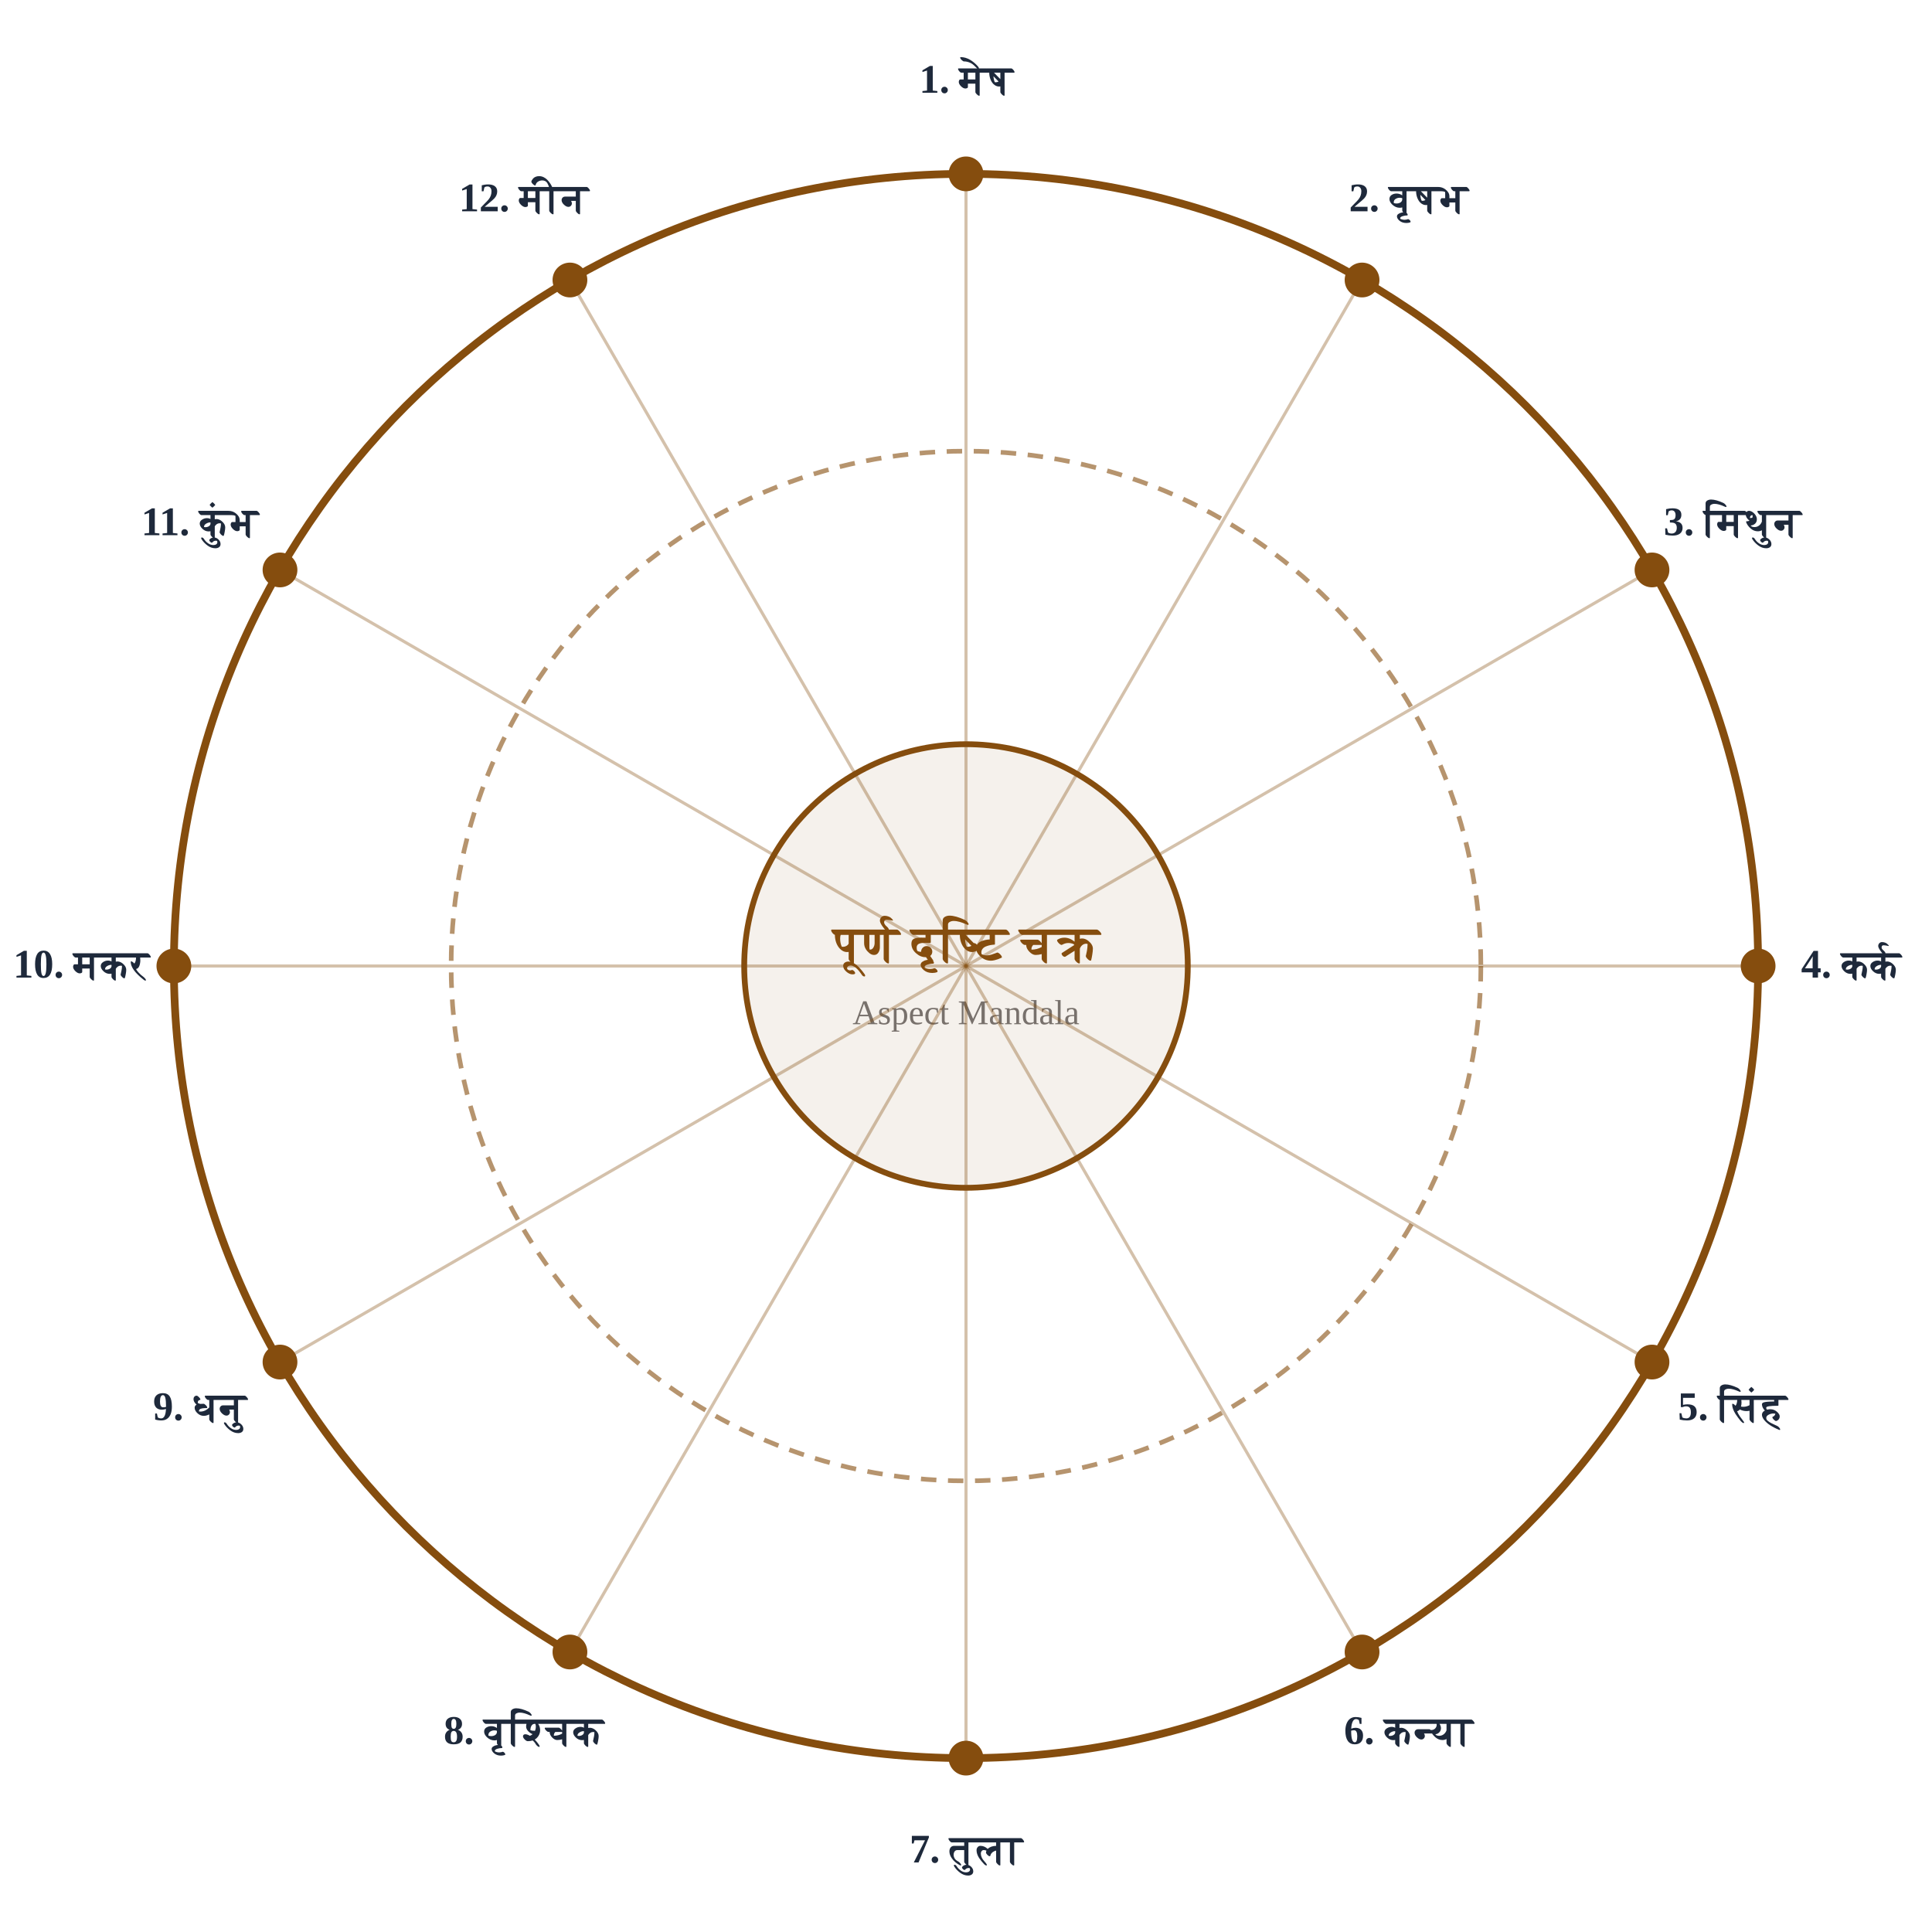
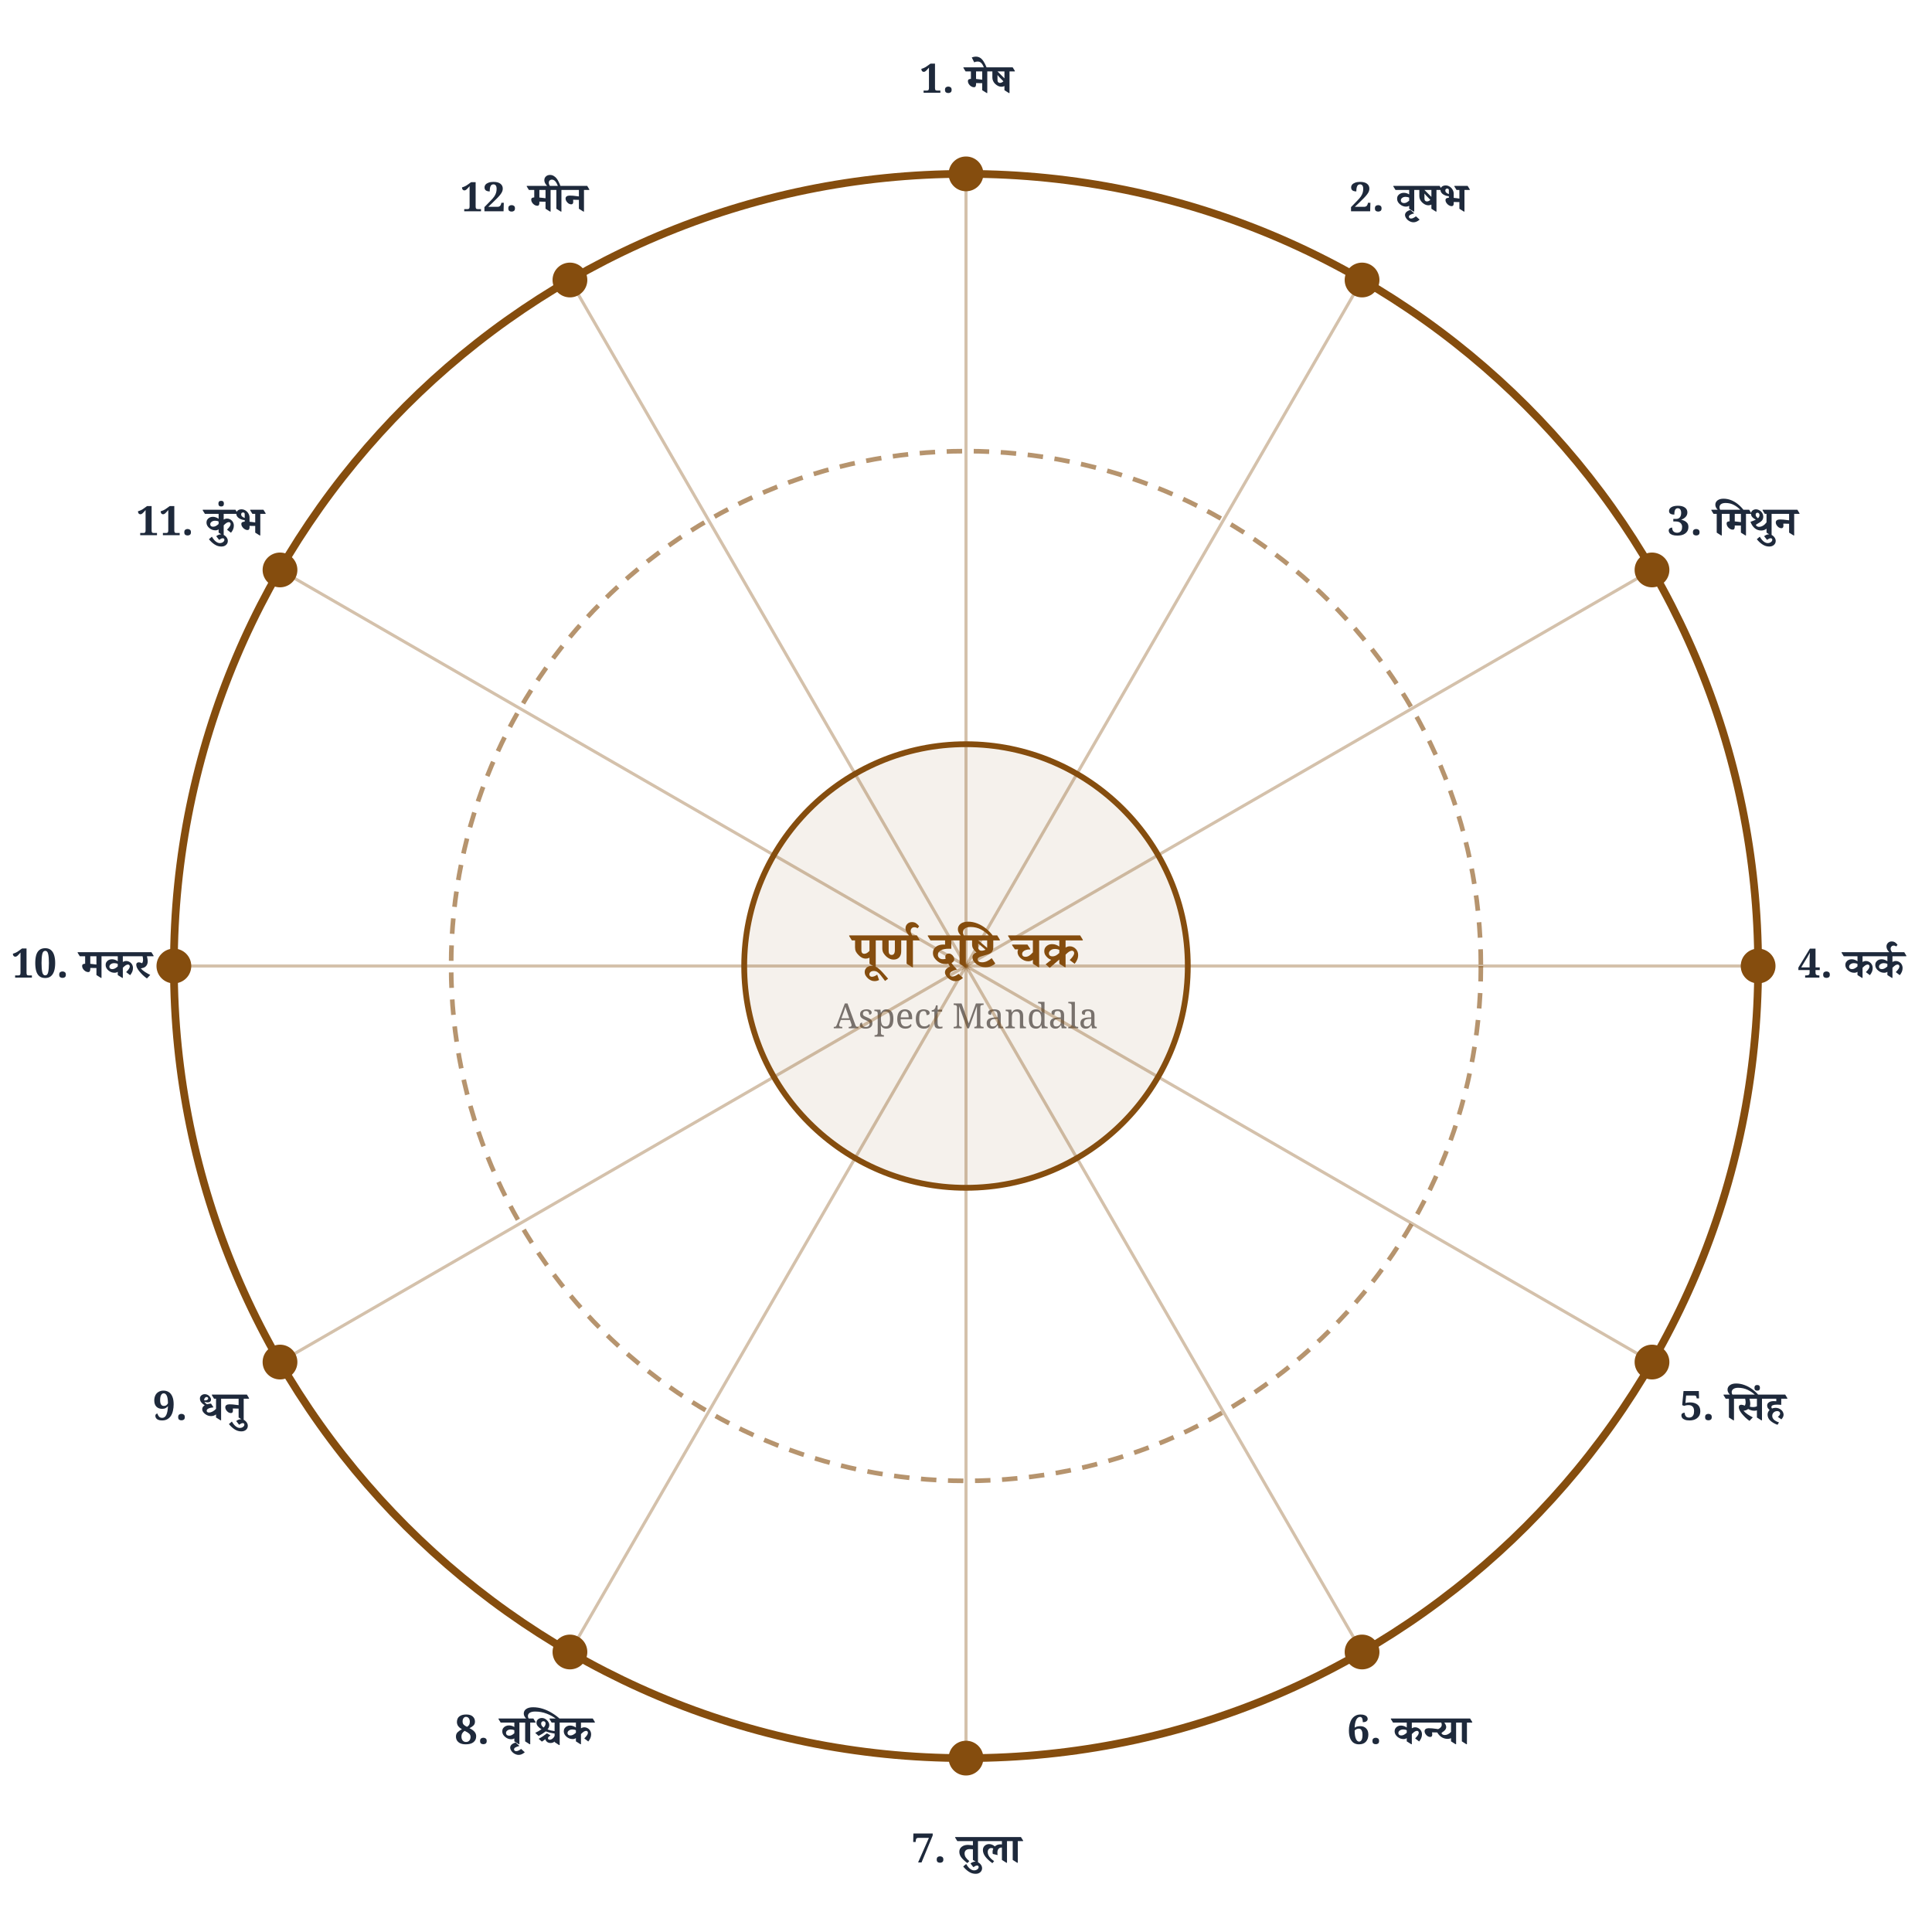
<svg xmlns="http://www.w3.org/2000/svg" viewBox="0 0 500 500" width="100%" height="auto" class="vedic-aspect-svg" style="max-width:500px; background:#fffdf7; border-radius:12px; border:1.8px solid #854d0e; box-shadow:0 4px 18px rgba(0,0,0,0.06);">
  <circle cx="250.0" cy="250.0" r="205.0" fill="none" stroke="#854d0e" stroke-width="2" />
  <circle cx="250.0" cy="250.0" r="133.25" fill="none" stroke="#854d0e" stroke-width="1.2" stroke-dasharray="4,3" opacity="0.6" />
  <circle cx="250.0" cy="250.0" r="57.4" fill="#854d0e" fill-opacity="0.08" stroke="#854d0e" stroke-width="1.5" />
-   <text x="250.0" y="245.0" fill="#854d0e" font-size="13" font-weight="bold" text-anchor="middle" dominant-baseline="middle">पूर्ण दृष्टि चक्र</text>
-   <text x="250.0" y="263.0" fill="#78716c" font-size="9" text-anchor="middle" dominant-baseline="middle">Aspect Mandala</text>
+   <text x="250.0" y="245.0" fill="#854d0e" font-family="'Noto Serif Devanagari', 'Devanagari MT', serif" font-size="13" font-weight="bold" text-anchor="middle" dominant-baseline="middle">पूर्ण दृष्टि चक्र</text>
+   <text x="250.0" y="263.0" fill="#78716c" font-family="'Cinzel', 'Georgia', serif" font-size="9" text-anchor="middle" dominant-baseline="middle">Aspect Mandala</text>
  <line x1="250.0" y1="250.0" x2="250.0" y2="45.0" stroke="#854d0e" stroke-width="0.8" opacity="0.35" />
  <circle cx="250.0" cy="45.0" r="4.5" fill="#854d0e" />
-   <text x="250.0" y="24.0" fill="#1e293b" font-size="10.5" font-weight="bold" text-anchor="middle">1. मेष</text>
+   <text x="250.0" y="24.0" fill="#1e293b" font-family="'Noto Serif Devanagari', 'Devanagari MT', serif" font-size="10.5" font-weight="bold" text-anchor="middle">1. मेष</text>
  <line x1="250.0" y1="250.0" x2="352.5" y2="72.465" stroke="#854d0e" stroke-width="0.8" opacity="0.35" />
  <circle cx="352.5" cy="72.465" r="4.5" fill="#854d0e" />
-   <text x="364.5" y="54.68" fill="#1e293b" font-size="10.5" font-weight="bold" text-anchor="middle">2. वृषभ</text>
+   <text x="364.5" y="54.68" fill="#1e293b" font-family="'Noto Serif Devanagari', 'Devanagari MT', serif" font-size="10.5" font-weight="bold" text-anchor="middle">2. वृषभ</text>
  <line x1="250.0" y1="250.0" x2="427.535" y2="147.5" stroke="#854d0e" stroke-width="0.8" opacity="0.35" />
  <circle cx="427.535" cy="147.5" r="4.5" fill="#854d0e" />
-   <text x="448.32" y="138.5" fill="#1e293b" font-size="10.5" font-weight="bold" text-anchor="middle">3. मिथुन</text>
+   <text x="448.32" y="138.5" fill="#1e293b" font-family="'Noto Serif Devanagari', 'Devanagari MT', serif" font-size="10.5" font-weight="bold" text-anchor="middle">3. मिथुन</text>
  <line x1="250.0" y1="250.0" x2="455.0" y2="250.0" stroke="#854d0e" stroke-width="0.8" opacity="0.35" />
  <circle cx="455.0" cy="250.0" r="4.5" fill="#854d0e" />
-   <text x="479.0" y="253.0" fill="#1e293b" font-size="10.5" font-weight="bold" text-anchor="middle">4. कर्क</text>
+   <text x="479.0" y="253.0" fill="#1e293b" font-family="'Noto Serif Devanagari', 'Devanagari MT', serif" font-size="10.5" font-weight="bold" text-anchor="middle">4. कर्क</text>
  <line x1="250.0" y1="250.0" x2="427.535" y2="352.5" stroke="#854d0e" stroke-width="0.8" opacity="0.35" />
  <circle cx="427.535" cy="352.5" r="4.5" fill="#854d0e" />
-   <text x="448.32" y="367.5" fill="#1e293b" font-size="10.5" font-weight="bold" text-anchor="middle">5. सिंह</text>
+   <text x="448.32" y="367.5" fill="#1e293b" font-family="'Noto Serif Devanagari', 'Devanagari MT', serif" font-size="10.5" font-weight="bold" text-anchor="middle">5. सिंह</text>
  <line x1="250.0" y1="250.0" x2="352.5" y2="427.535" stroke="#854d0e" stroke-width="0.8" opacity="0.35" />
  <circle cx="352.5" cy="427.535" r="4.5" fill="#854d0e" />
-   <text x="364.5" y="451.32" fill="#1e293b" font-size="10.5" font-weight="bold" text-anchor="middle">6. कन्या</text>
+   <text x="364.5" y="451.32" fill="#1e293b" font-family="'Noto Serif Devanagari', 'Devanagari MT', serif" font-size="10.5" font-weight="bold" text-anchor="middle">6. कन्या</text>
  <line x1="250.0" y1="250.0" x2="250.0" y2="455.0" stroke="#854d0e" stroke-width="0.8" opacity="0.35" />
  <circle cx="250.0" cy="455.0" r="4.5" fill="#854d0e" />
-   <text x="250.0" y="482.0" fill="#1e293b" font-size="10.5" font-weight="bold" text-anchor="middle">7. तुला</text>
+   <text x="250.0" y="482.0" fill="#1e293b" font-family="'Noto Serif Devanagari', 'Devanagari MT', serif" font-size="10.5" font-weight="bold" text-anchor="middle">7. तुला</text>
  <line x1="250.0" y1="250.0" x2="147.5" y2="427.535" stroke="#854d0e" stroke-width="0.8" opacity="0.35" />
  <circle cx="147.5" cy="427.535" r="4.5" fill="#854d0e" />
-   <text x="135.5" y="451.32" fill="#1e293b" font-size="10.5" font-weight="bold" text-anchor="middle">8. वृश्चिक</text>
+   <text x="135.5" y="451.32" fill="#1e293b" font-family="'Noto Serif Devanagari', 'Devanagari MT', serif" font-size="10.5" font-weight="bold" text-anchor="middle">8. वृश्चिक</text>
  <line x1="250.0" y1="250.0" x2="72.465" y2="352.5" stroke="#854d0e" stroke-width="0.8" opacity="0.35" />
  <circle cx="72.465" cy="352.5" r="4.5" fill="#854d0e" />
-   <text x="51.68" y="367.5" fill="#1e293b" font-size="10.5" font-weight="bold" text-anchor="middle">9. धनु</text>
+   <text x="51.68" y="367.5" fill="#1e293b" font-family="'Noto Serif Devanagari', 'Devanagari MT', serif" font-size="10.5" font-weight="bold" text-anchor="middle">9. धनु</text>
  <line x1="250.0" y1="250.0" x2="45.0" y2="250" stroke="#854d0e" stroke-width="0.8" opacity="0.35" />
  <circle cx="45.0" cy="250" r="4.5" fill="#854d0e" />
-   <text x="21.0" y="253" fill="#1e293b" font-size="10.5" font-weight="bold" text-anchor="middle">10. मकर</text>
+   <text x="21.0" y="253" fill="#1e293b" font-family="'Noto Serif Devanagari', 'Devanagari MT', serif" font-size="10.5" font-weight="bold" text-anchor="middle">10. मकर</text>
  <line x1="250.0" y1="250.0" x2="72.465" y2="147.5" stroke="#854d0e" stroke-width="0.8" opacity="0.35" />
  <circle cx="72.465" cy="147.5" r="4.5" fill="#854d0e" />
-   <text x="51.68" y="138.5" fill="#1e293b" font-size="10.5" font-weight="bold" text-anchor="middle">11. कुंभ</text>
+   <text x="51.68" y="138.5" fill="#1e293b" font-family="'Noto Serif Devanagari', 'Devanagari MT', serif" font-size="10.5" font-weight="bold" text-anchor="middle">11. कुंभ</text>
  <line x1="250.0" y1="250.0" x2="147.5" y2="72.465" stroke="#854d0e" stroke-width="0.8" opacity="0.35" />
  <circle cx="147.5" cy="72.465" r="4.5" fill="#854d0e" />
-   <text x="135.5" y="54.68" fill="#1e293b" font-size="10.5" font-weight="bold" text-anchor="middle">12. मीन</text>
+   <text x="135.5" y="54.68" fill="#1e293b" font-family="'Noto Serif Devanagari', 'Devanagari MT', serif" font-size="10.5" font-weight="bold" text-anchor="middle">12. मीन</text>
</svg>
